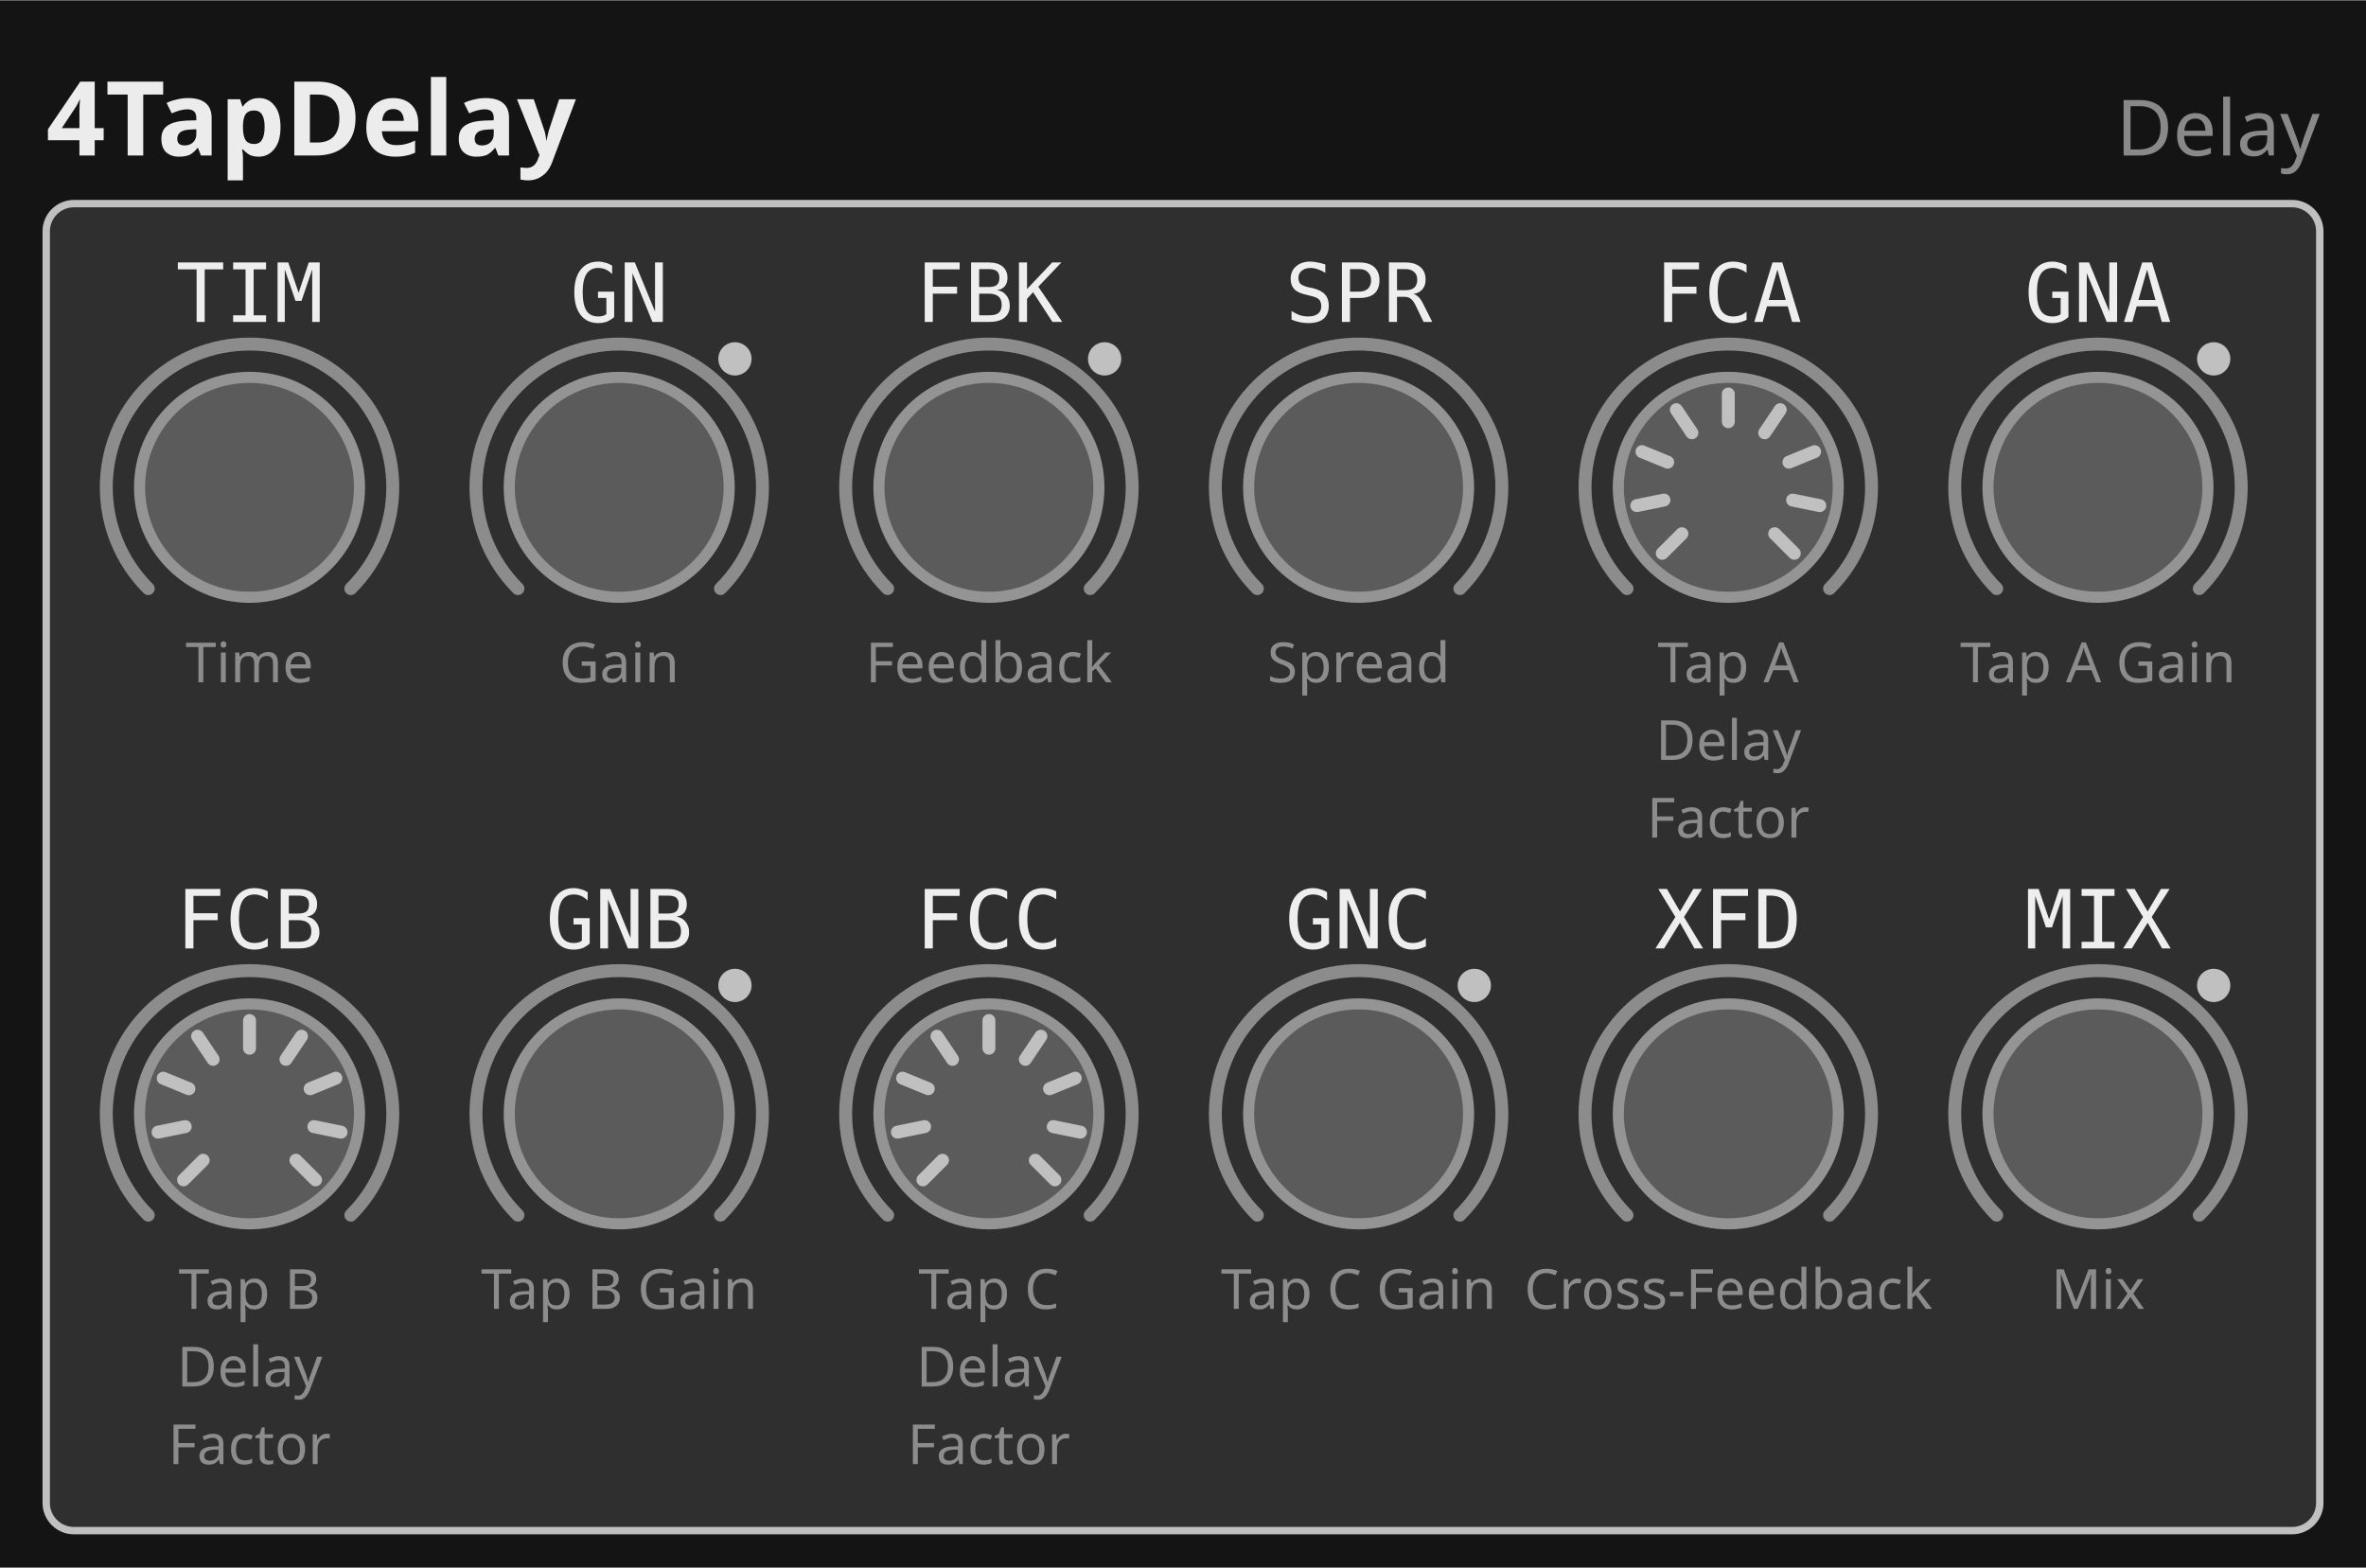
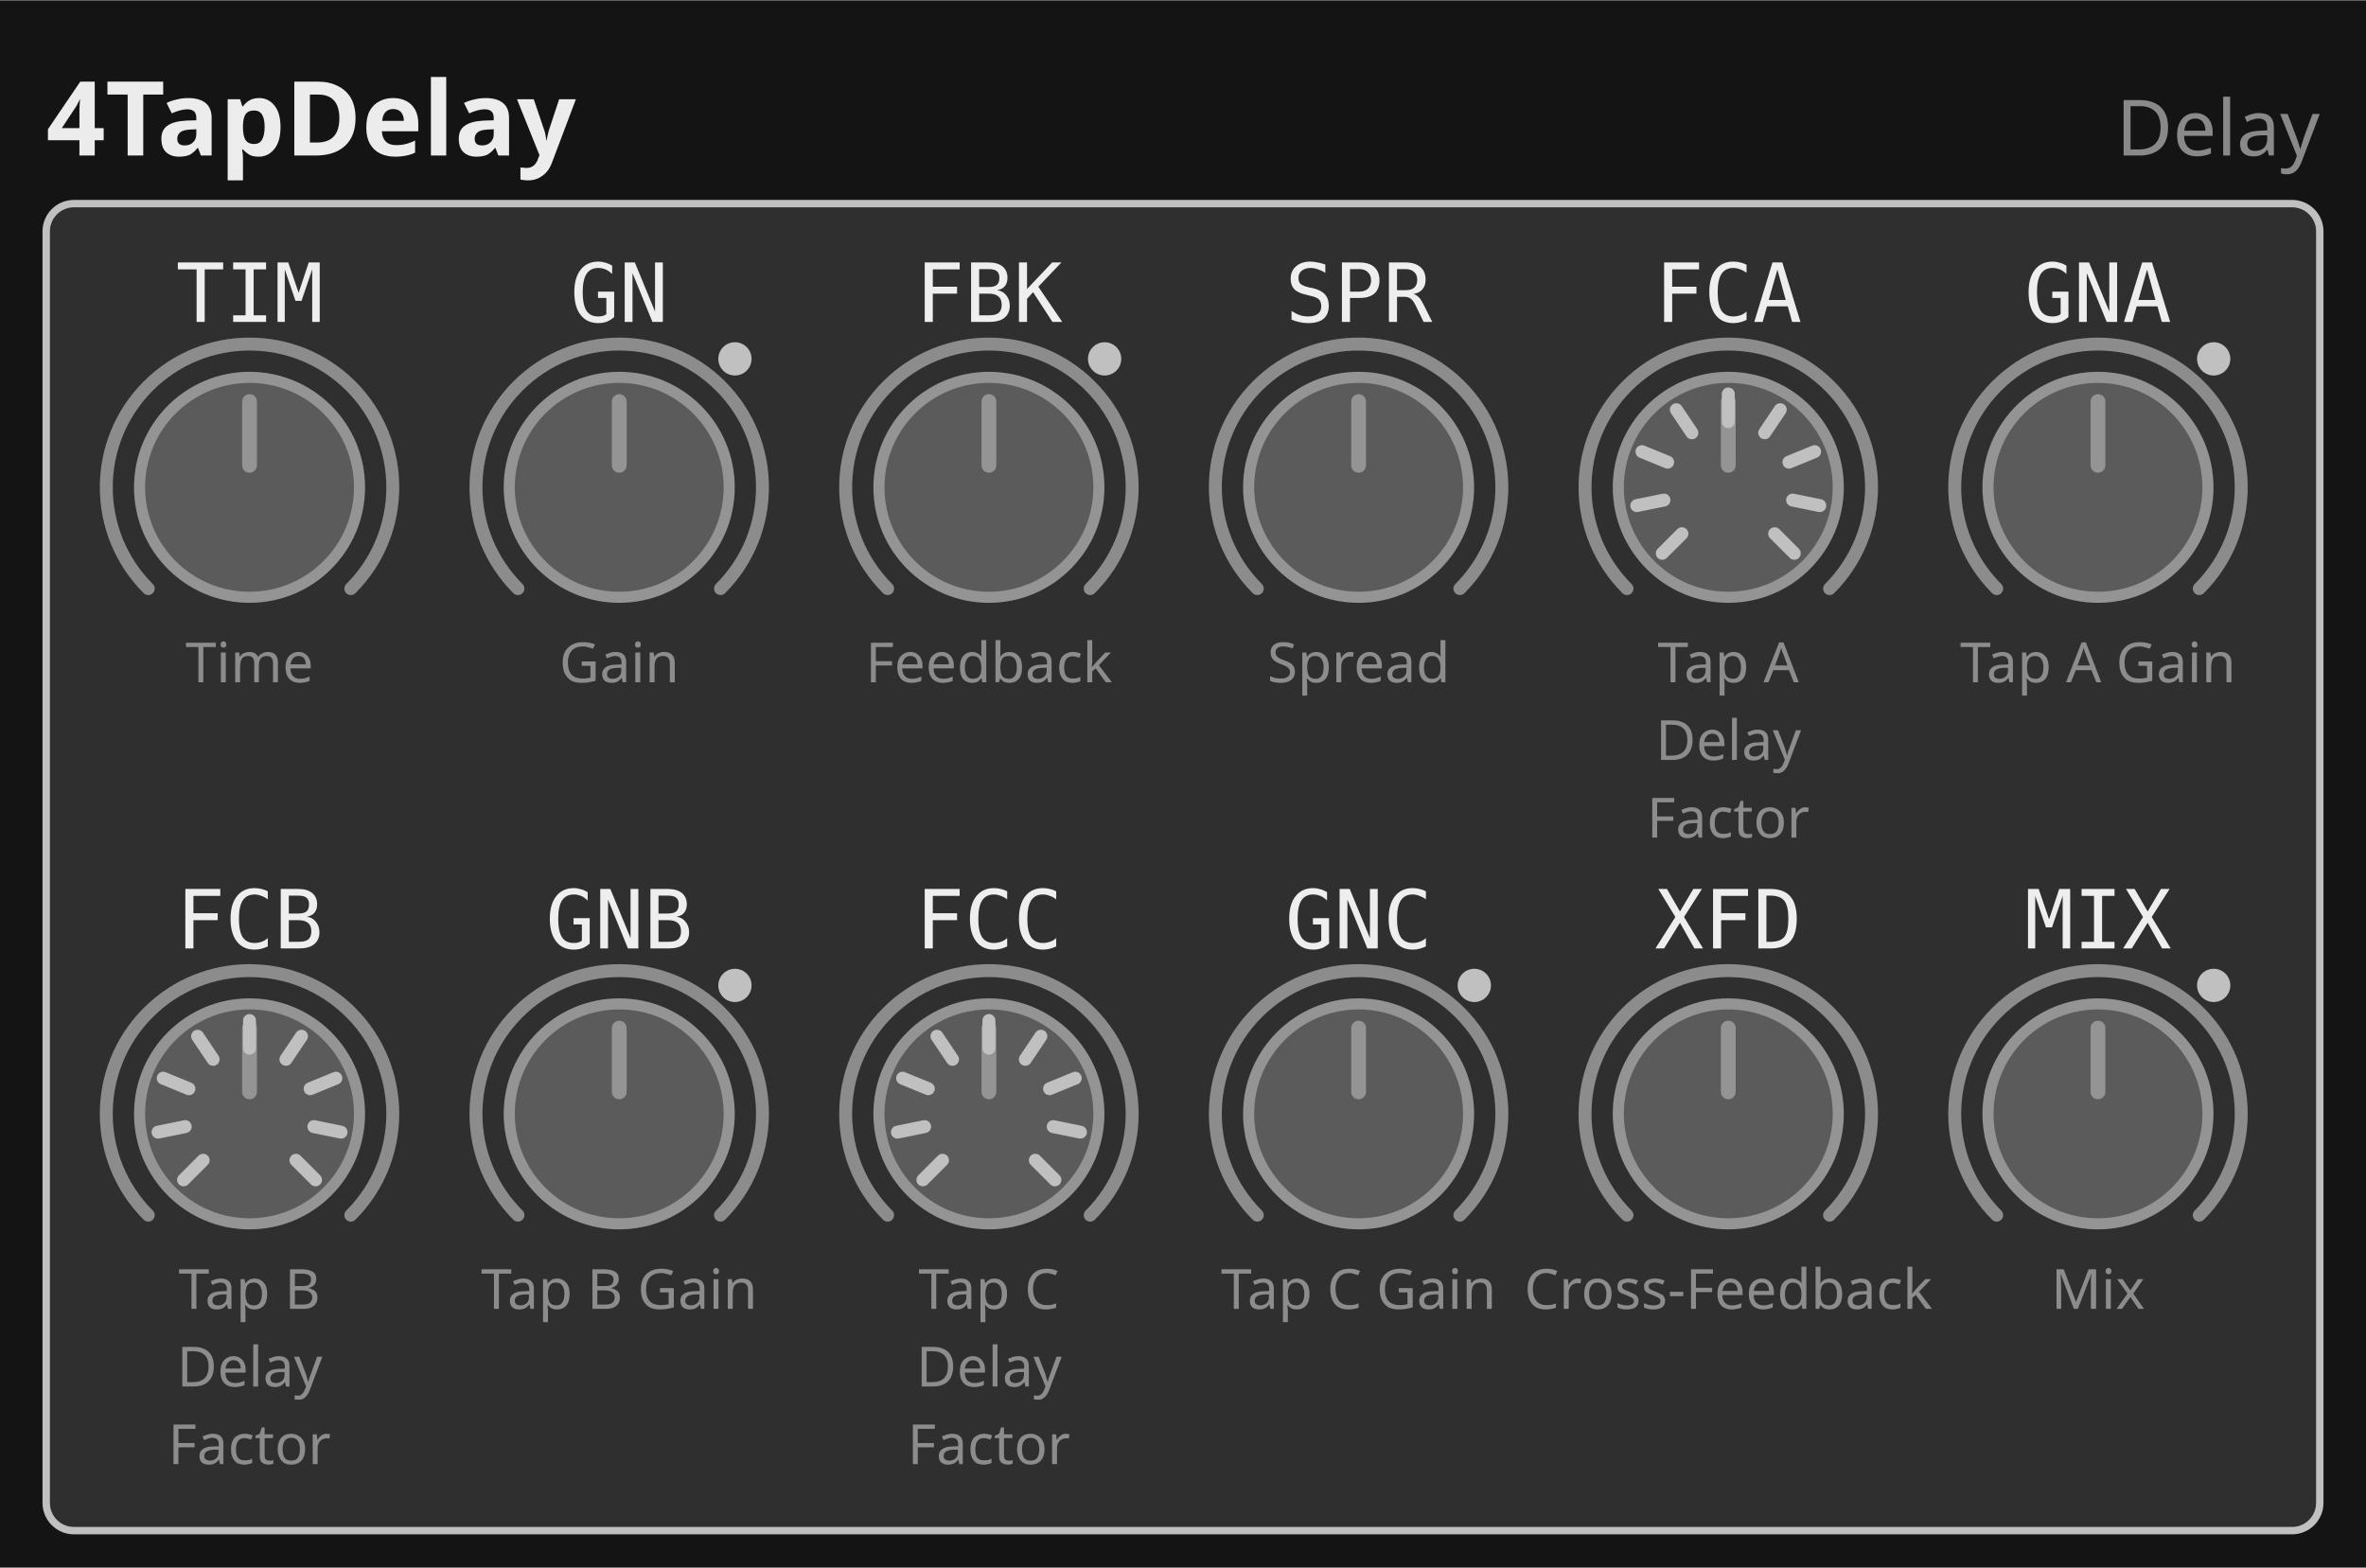
<svg xmlns="http://www.w3.org/2000/svg" viewBox="0 0 128 84.8" width="768" height="509" role="img" aria-label="4-Tap Delay front panel" font-family="ui-sans-serif, system-ui, sans-serif">
  <rect width="128" height="84.8" fill="#141414" />
  <text x="2.5" y="8.4" font-size="5.6" font-weight="600" fill="#ececec">4TapDelay</text>
  <text x="125.5" y="8.4" font-size="4.2" text-anchor="end" fill="#898989">Delay</text>
  <rect x="2.5" y="11.0" width="123.0" height="71.8" rx="1.5" fill="#2f2f2f" stroke="#c0c0c0" stroke-width="0.4" />
  <text x="13.50" y="17.40" font-size="4.4" text-anchor="middle" font-family="ui-monospace, SFMono-Regular, Menlo, monospace" fill="#eeeeee">TIM</text>
  <path d="M 8.02 31.83 A 7.75 7.75 0 1 1 18.98 31.83" fill="none" stroke="#8c8c8c" stroke-width="0.7" stroke-linecap="round" />
  <circle cx="13.50" cy="26.35" r="5.95" fill="#5b5b5b" stroke="#949494" stroke-width="0.6" />
+   <line x1="13.50" y1="25.16" x2="13.50" y2="21.71" stroke="#949494" stroke-width="0.8" stroke-linecap="round" />
  <text x="13.50" y="36.90" font-size="3" text-anchor="middle" fill="#8c8c8c">Time</text>
  <text x="33.50" y="17.40" font-size="4.4" text-anchor="middle" font-family="ui-monospace, SFMono-Regular, Menlo, monospace" fill="#eeeeee">GN</text>
  <path d="M 28.02 31.83 A 7.75 7.75 0 1 1 38.98 31.83" fill="none" stroke="#8c8c8c" stroke-width="0.7" stroke-linecap="round" />
  <circle cx="33.50" cy="26.35" r="5.95" fill="#5b5b5b" stroke="#949494" stroke-width="0.6" />
+   <line x1="33.50" y1="25.16" x2="33.50" y2="21.71" stroke="#949494" stroke-width="0.8" stroke-linecap="round" />
  <circle cx="39.76" cy="19.40" r="0.9" fill="#c0c0c0" />
  <text x="33.50" y="36.90" font-size="3" text-anchor="middle" fill="#8c8c8c">Gain</text>
  <text x="53.50" y="17.40" font-size="4.4" text-anchor="middle" font-family="ui-monospace, SFMono-Regular, Menlo, monospace" fill="#eeeeee">FBK</text>
  <path d="M 48.02 31.83 A 7.75 7.75 0 1 1 58.98 31.83" fill="none" stroke="#8c8c8c" stroke-width="0.7" stroke-linecap="round" />
  <circle cx="53.50" cy="26.35" r="5.95" fill="#5b5b5b" stroke="#949494" stroke-width="0.6" />
+   <line x1="53.50" y1="25.16" x2="53.50" y2="21.71" stroke="#949494" stroke-width="0.8" stroke-linecap="round" />
  <circle cx="59.76" cy="19.40" r="0.9" fill="#c0c0c0" />
  <text x="53.50" y="36.90" font-size="3" text-anchor="middle" fill="#8c8c8c">Feedback</text>
  <text x="73.50" y="17.40" font-size="4.4" text-anchor="middle" font-family="ui-monospace, SFMono-Regular, Menlo, monospace" fill="#eeeeee">SPR</text>
  <path d="M 68.02 31.83 A 7.75 7.75 0 1 1 78.98 31.83" fill="none" stroke="#8c8c8c" stroke-width="0.7" stroke-linecap="round" />
  <circle cx="73.50" cy="26.35" r="5.95" fill="#5b5b5b" stroke="#949494" stroke-width="0.6" />
+   <line x1="73.50" y1="25.16" x2="73.50" y2="21.71" stroke="#949494" stroke-width="0.8" stroke-linecap="round" />
  <text x="73.50" y="36.90" font-size="3" text-anchor="middle" fill="#8c8c8c">Spread</text>
  <text x="93.50" y="17.40" font-size="4.4" text-anchor="middle" font-family="ui-monospace, SFMono-Regular, Menlo, monospace" fill="#eeeeee">FCA</text>
  <path d="M 88.02 31.83 A 7.75 7.75 0 1 1 98.98 31.83" fill="none" stroke="#8c8c8c" stroke-width="0.7" stroke-linecap="round" />
  <circle cx="93.50" cy="26.35" r="5.95" fill="#5b5b5b" stroke="#949494" stroke-width="0.6" />
+   <line x1="93.50" y1="25.16" x2="93.50" y2="21.71" stroke="#949494" stroke-width="0.8" stroke-linecap="round" />
  <line x1="90.99" y1="28.86" x2="89.93" y2="29.92" stroke="#c0c0c0" stroke-width="0.7" stroke-linecap="round" />
  <line x1="90.02" y1="27.04" x2="88.55" y2="27.34" stroke="#c0c0c0" stroke-width="0.7" stroke-linecap="round" />
  <line x1="90.22" y1="24.99" x2="88.83" y2="24.42" stroke="#c0c0c0" stroke-width="0.7" stroke-linecap="round" />
  <line x1="91.53" y1="23.40" x2="90.69" y2="22.15" stroke="#c0c0c0" stroke-width="0.7" stroke-linecap="round" />
  <line x1="93.50" y1="22.80" x2="93.50" y2="21.30" stroke="#c0c0c0" stroke-width="0.7" stroke-linecap="round" />
  <line x1="95.47" y1="23.40" x2="96.31" y2="22.15" stroke="#c0c0c0" stroke-width="0.7" stroke-linecap="round" />
  <line x1="96.78" y1="24.99" x2="98.17" y2="24.42" stroke="#c0c0c0" stroke-width="0.7" stroke-linecap="round" />
  <line x1="96.98" y1="27.04" x2="98.45" y2="27.34" stroke="#c0c0c0" stroke-width="0.7" stroke-linecap="round" />
  <line x1="96.01" y1="28.86" x2="97.07" y2="29.92" stroke="#c0c0c0" stroke-width="0.7" stroke-linecap="round" />
  <text x="93.50" y="36.90" font-size="3" text-anchor="middle" fill="#8c8c8c">Tap A</text>
  <text x="93.50" y="41.10" font-size="3" text-anchor="middle" fill="#8c8c8c">Delay</text>
  <text x="93.50" y="45.30" font-size="3" text-anchor="middle" fill="#8c8c8c">Factor</text>
  <text x="113.50" y="17.40" font-size="4.4" text-anchor="middle" font-family="ui-monospace, SFMono-Regular, Menlo, monospace" fill="#eeeeee">GNA</text>
  <path d="M 108.02 31.83 A 7.75 7.75 0 1 1 118.98 31.83" fill="none" stroke="#8c8c8c" stroke-width="0.7" stroke-linecap="round" />
  <circle cx="113.50" cy="26.35" r="5.95" fill="#5b5b5b" stroke="#949494" stroke-width="0.6" />
+   <line x1="113.50" y1="25.16" x2="113.50" y2="21.71" stroke="#949494" stroke-width="0.8" stroke-linecap="round" />
  <circle cx="119.76" cy="19.40" r="0.9" fill="#c0c0c0" />
  <text x="113.50" y="36.90" font-size="3" text-anchor="middle" fill="#8c8c8c">Tap A Gain</text>
  <text x="13.50" y="51.30" font-size="4.4" text-anchor="middle" font-family="ui-monospace, SFMono-Regular, Menlo, monospace" fill="#eeeeee">FCB</text>
  <path d="M 8.02 65.73 A 7.75 7.75 0 1 1 18.98 65.73" fill="none" stroke="#8c8c8c" stroke-width="0.7" stroke-linecap="round" />
  <circle cx="13.50" cy="60.25" r="5.95" fill="#5b5b5b" stroke="#949494" stroke-width="0.6" />
+   <line x1="13.50" y1="59.06" x2="13.50" y2="55.61" stroke="#949494" stroke-width="0.8" stroke-linecap="round" />
  <line x1="10.99" y1="62.76" x2="9.93" y2="63.82" stroke="#c0c0c0" stroke-width="0.7" stroke-linecap="round" />
  <line x1="10.02" y1="60.94" x2="8.55" y2="61.24" stroke="#c0c0c0" stroke-width="0.7" stroke-linecap="round" />
  <line x1="10.22" y1="58.89" x2="8.83" y2="58.32" stroke="#c0c0c0" stroke-width="0.7" stroke-linecap="round" />
  <line x1="11.53" y1="57.30" x2="10.69" y2="56.05" stroke="#c0c0c0" stroke-width="0.7" stroke-linecap="round" />
  <line x1="13.50" y1="56.70" x2="13.50" y2="55.20" stroke="#c0c0c0" stroke-width="0.7" stroke-linecap="round" />
  <line x1="15.47" y1="57.30" x2="16.31" y2="56.05" stroke="#c0c0c0" stroke-width="0.7" stroke-linecap="round" />
  <line x1="16.78" y1="58.89" x2="18.17" y2="58.32" stroke="#c0c0c0" stroke-width="0.7" stroke-linecap="round" />
  <line x1="16.98" y1="60.94" x2="18.45" y2="61.24" stroke="#c0c0c0" stroke-width="0.7" stroke-linecap="round" />
  <line x1="16.01" y1="62.76" x2="17.07" y2="63.82" stroke="#c0c0c0" stroke-width="0.7" stroke-linecap="round" />
  <text x="13.50" y="70.80" font-size="3" text-anchor="middle" fill="#8c8c8c">Tap B</text>
  <text x="13.50" y="75.00" font-size="3" text-anchor="middle" fill="#8c8c8c">Delay</text>
  <text x="13.50" y="79.20" font-size="3" text-anchor="middle" fill="#8c8c8c">Factor</text>
  <text x="33.50" y="51.30" font-size="4.4" text-anchor="middle" font-family="ui-monospace, SFMono-Regular, Menlo, monospace" fill="#eeeeee">GNB</text>
  <path d="M 28.02 65.73 A 7.75 7.75 0 1 1 38.98 65.73" fill="none" stroke="#8c8c8c" stroke-width="0.7" stroke-linecap="round" />
  <circle cx="33.50" cy="60.25" r="5.95" fill="#5b5b5b" stroke="#949494" stroke-width="0.6" />
+   <line x1="33.50" y1="59.06" x2="33.50" y2="55.61" stroke="#949494" stroke-width="0.8" stroke-linecap="round" />
  <circle cx="39.76" cy="53.30" r="0.9" fill="#c0c0c0" />
  <text x="33.50" y="70.80" font-size="3" text-anchor="middle" fill="#8c8c8c">Tap B Gain</text>
  <text x="53.50" y="51.30" font-size="4.4" text-anchor="middle" font-family="ui-monospace, SFMono-Regular, Menlo, monospace" fill="#eeeeee">FCC</text>
  <path d="M 48.02 65.73 A 7.75 7.75 0 1 1 58.98 65.73" fill="none" stroke="#8c8c8c" stroke-width="0.7" stroke-linecap="round" />
  <circle cx="53.50" cy="60.25" r="5.95" fill="#5b5b5b" stroke="#949494" stroke-width="0.6" />
+   <line x1="53.50" y1="59.06" x2="53.50" y2="55.61" stroke="#949494" stroke-width="0.8" stroke-linecap="round" />
  <line x1="50.99" y1="62.76" x2="49.93" y2="63.82" stroke="#c0c0c0" stroke-width="0.7" stroke-linecap="round" />
  <line x1="50.02" y1="60.94" x2="48.55" y2="61.24" stroke="#c0c0c0" stroke-width="0.7" stroke-linecap="round" />
  <line x1="50.22" y1="58.89" x2="48.83" y2="58.32" stroke="#c0c0c0" stroke-width="0.7" stroke-linecap="round" />
  <line x1="51.53" y1="57.30" x2="50.69" y2="56.05" stroke="#c0c0c0" stroke-width="0.7" stroke-linecap="round" />
  <line x1="53.50" y1="56.70" x2="53.50" y2="55.20" stroke="#c0c0c0" stroke-width="0.7" stroke-linecap="round" />
  <line x1="55.47" y1="57.30" x2="56.31" y2="56.05" stroke="#c0c0c0" stroke-width="0.7" stroke-linecap="round" />
  <line x1="56.78" y1="58.89" x2="58.17" y2="58.32" stroke="#c0c0c0" stroke-width="0.7" stroke-linecap="round" />
  <line x1="56.98" y1="60.94" x2="58.45" y2="61.24" stroke="#c0c0c0" stroke-width="0.7" stroke-linecap="round" />
  <line x1="56.01" y1="62.76" x2="57.07" y2="63.82" stroke="#c0c0c0" stroke-width="0.7" stroke-linecap="round" />
  <text x="53.50" y="70.80" font-size="3" text-anchor="middle" fill="#8c8c8c">Tap C</text>
  <text x="53.50" y="75.00" font-size="3" text-anchor="middle" fill="#8c8c8c">Delay</text>
  <text x="53.50" y="79.20" font-size="3" text-anchor="middle" fill="#8c8c8c">Factor</text>
  <text x="73.50" y="51.30" font-size="4.4" text-anchor="middle" font-family="ui-monospace, SFMono-Regular, Menlo, monospace" fill="#eeeeee">GNC</text>
  <path d="M 68.02 65.73 A 7.75 7.75 0 1 1 78.98 65.73" fill="none" stroke="#8c8c8c" stroke-width="0.7" stroke-linecap="round" />
  <circle cx="73.50" cy="60.25" r="5.95" fill="#5b5b5b" stroke="#949494" stroke-width="0.6" />
+   <line x1="73.50" y1="59.06" x2="73.50" y2="55.61" stroke="#949494" stroke-width="0.8" stroke-linecap="round" />
  <circle cx="79.76" cy="53.30" r="0.9" fill="#c0c0c0" />
  <text x="73.50" y="70.80" font-size="3" text-anchor="middle" fill="#8c8c8c">Tap C Gain</text>
  <text x="93.50" y="51.30" font-size="4.4" text-anchor="middle" font-family="ui-monospace, SFMono-Regular, Menlo, monospace" fill="#eeeeee">XFD</text>
  <path d="M 88.02 65.73 A 7.75 7.75 0 1 1 98.98 65.73" fill="none" stroke="#8c8c8c" stroke-width="0.7" stroke-linecap="round" />
  <circle cx="93.50" cy="60.25" r="5.95" fill="#5b5b5b" stroke="#949494" stroke-width="0.6" />
+   <line x1="93.50" y1="59.06" x2="93.50" y2="55.61" stroke="#949494" stroke-width="0.8" stroke-linecap="round" />
  <text x="93.50" y="70.80" font-size="3" text-anchor="middle" fill="#8c8c8c" textLength="17.0" lengthAdjust="spacingAndGlyphs">Cross-Feedback</text>
  <text x="113.50" y="51.30" font-size="4.4" text-anchor="middle" font-family="ui-monospace, SFMono-Regular, Menlo, monospace" fill="#eeeeee">MIX</text>
  <path d="M 108.02 65.73 A 7.75 7.75 0 1 1 118.98 65.73" fill="none" stroke="#8c8c8c" stroke-width="0.7" stroke-linecap="round" />
  <circle cx="113.50" cy="60.25" r="5.95" fill="#5b5b5b" stroke="#949494" stroke-width="0.6" />
+   <line x1="113.50" y1="59.06" x2="113.50" y2="55.61" stroke="#949494" stroke-width="0.8" stroke-linecap="round" />
  <circle cx="119.76" cy="53.30" r="0.9" fill="#c0c0c0" />
  <text x="113.50" y="70.80" font-size="3" text-anchor="middle" fill="#8c8c8c">Mix</text>
</svg>
